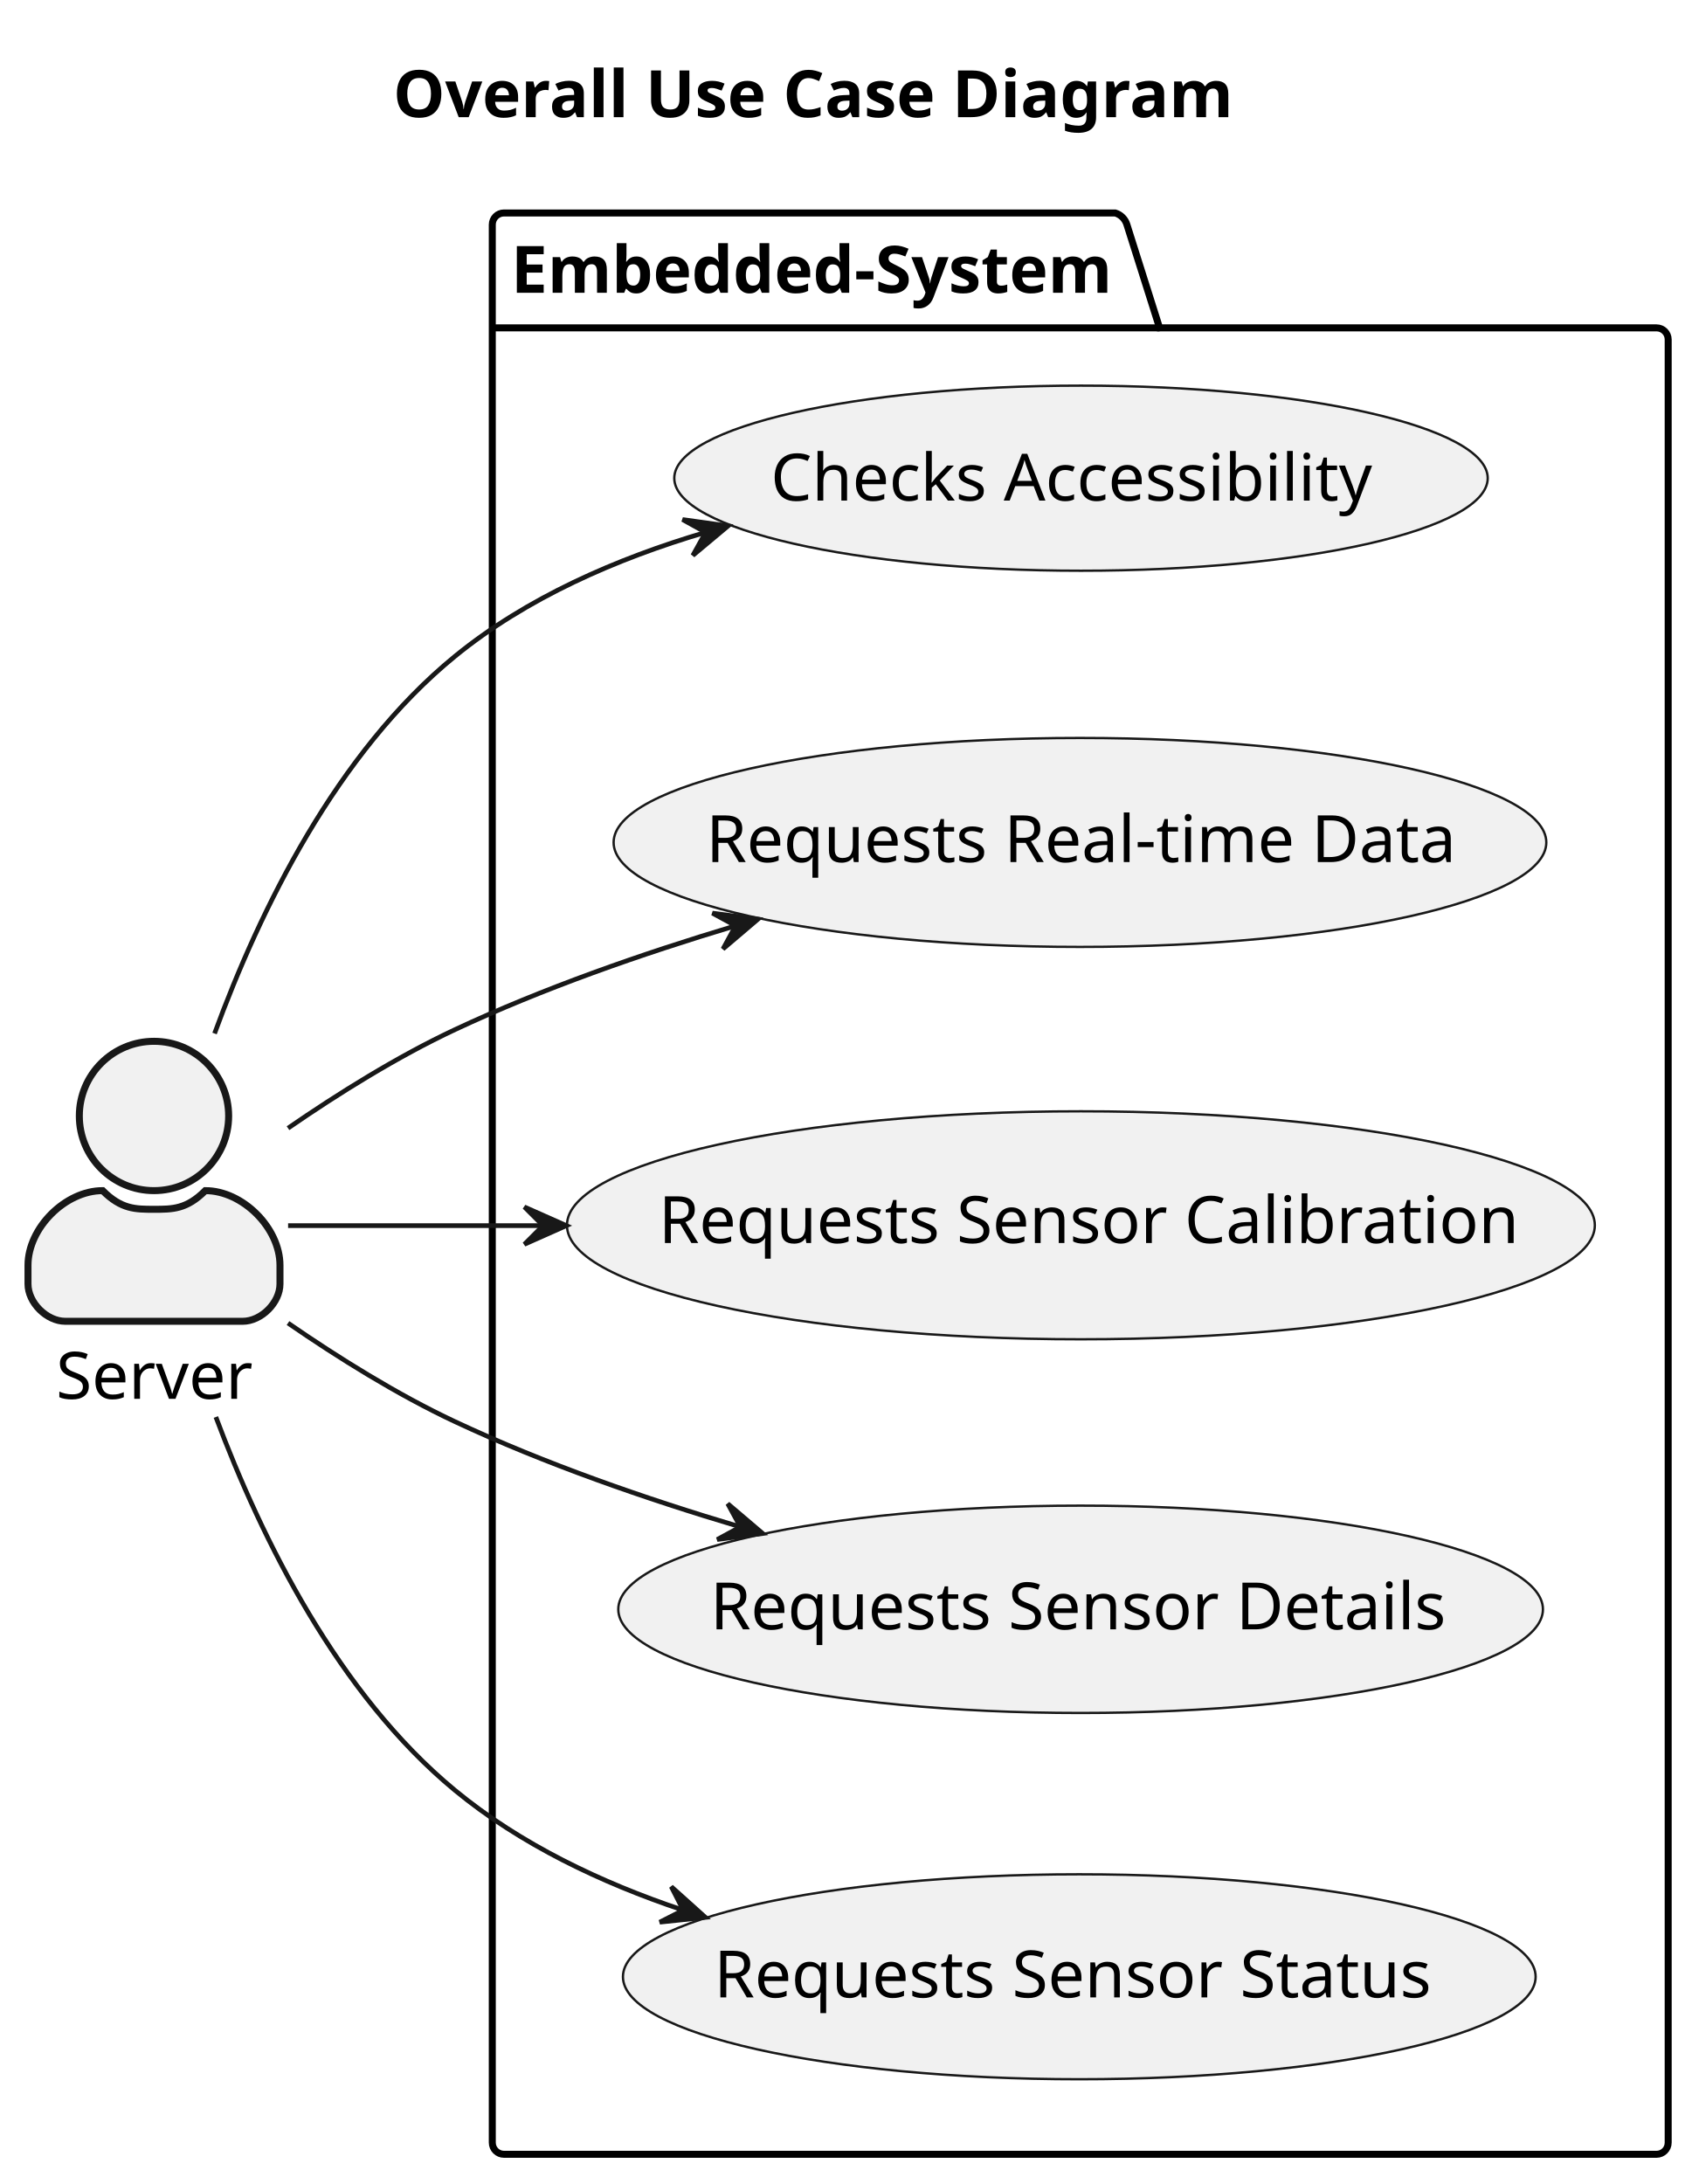
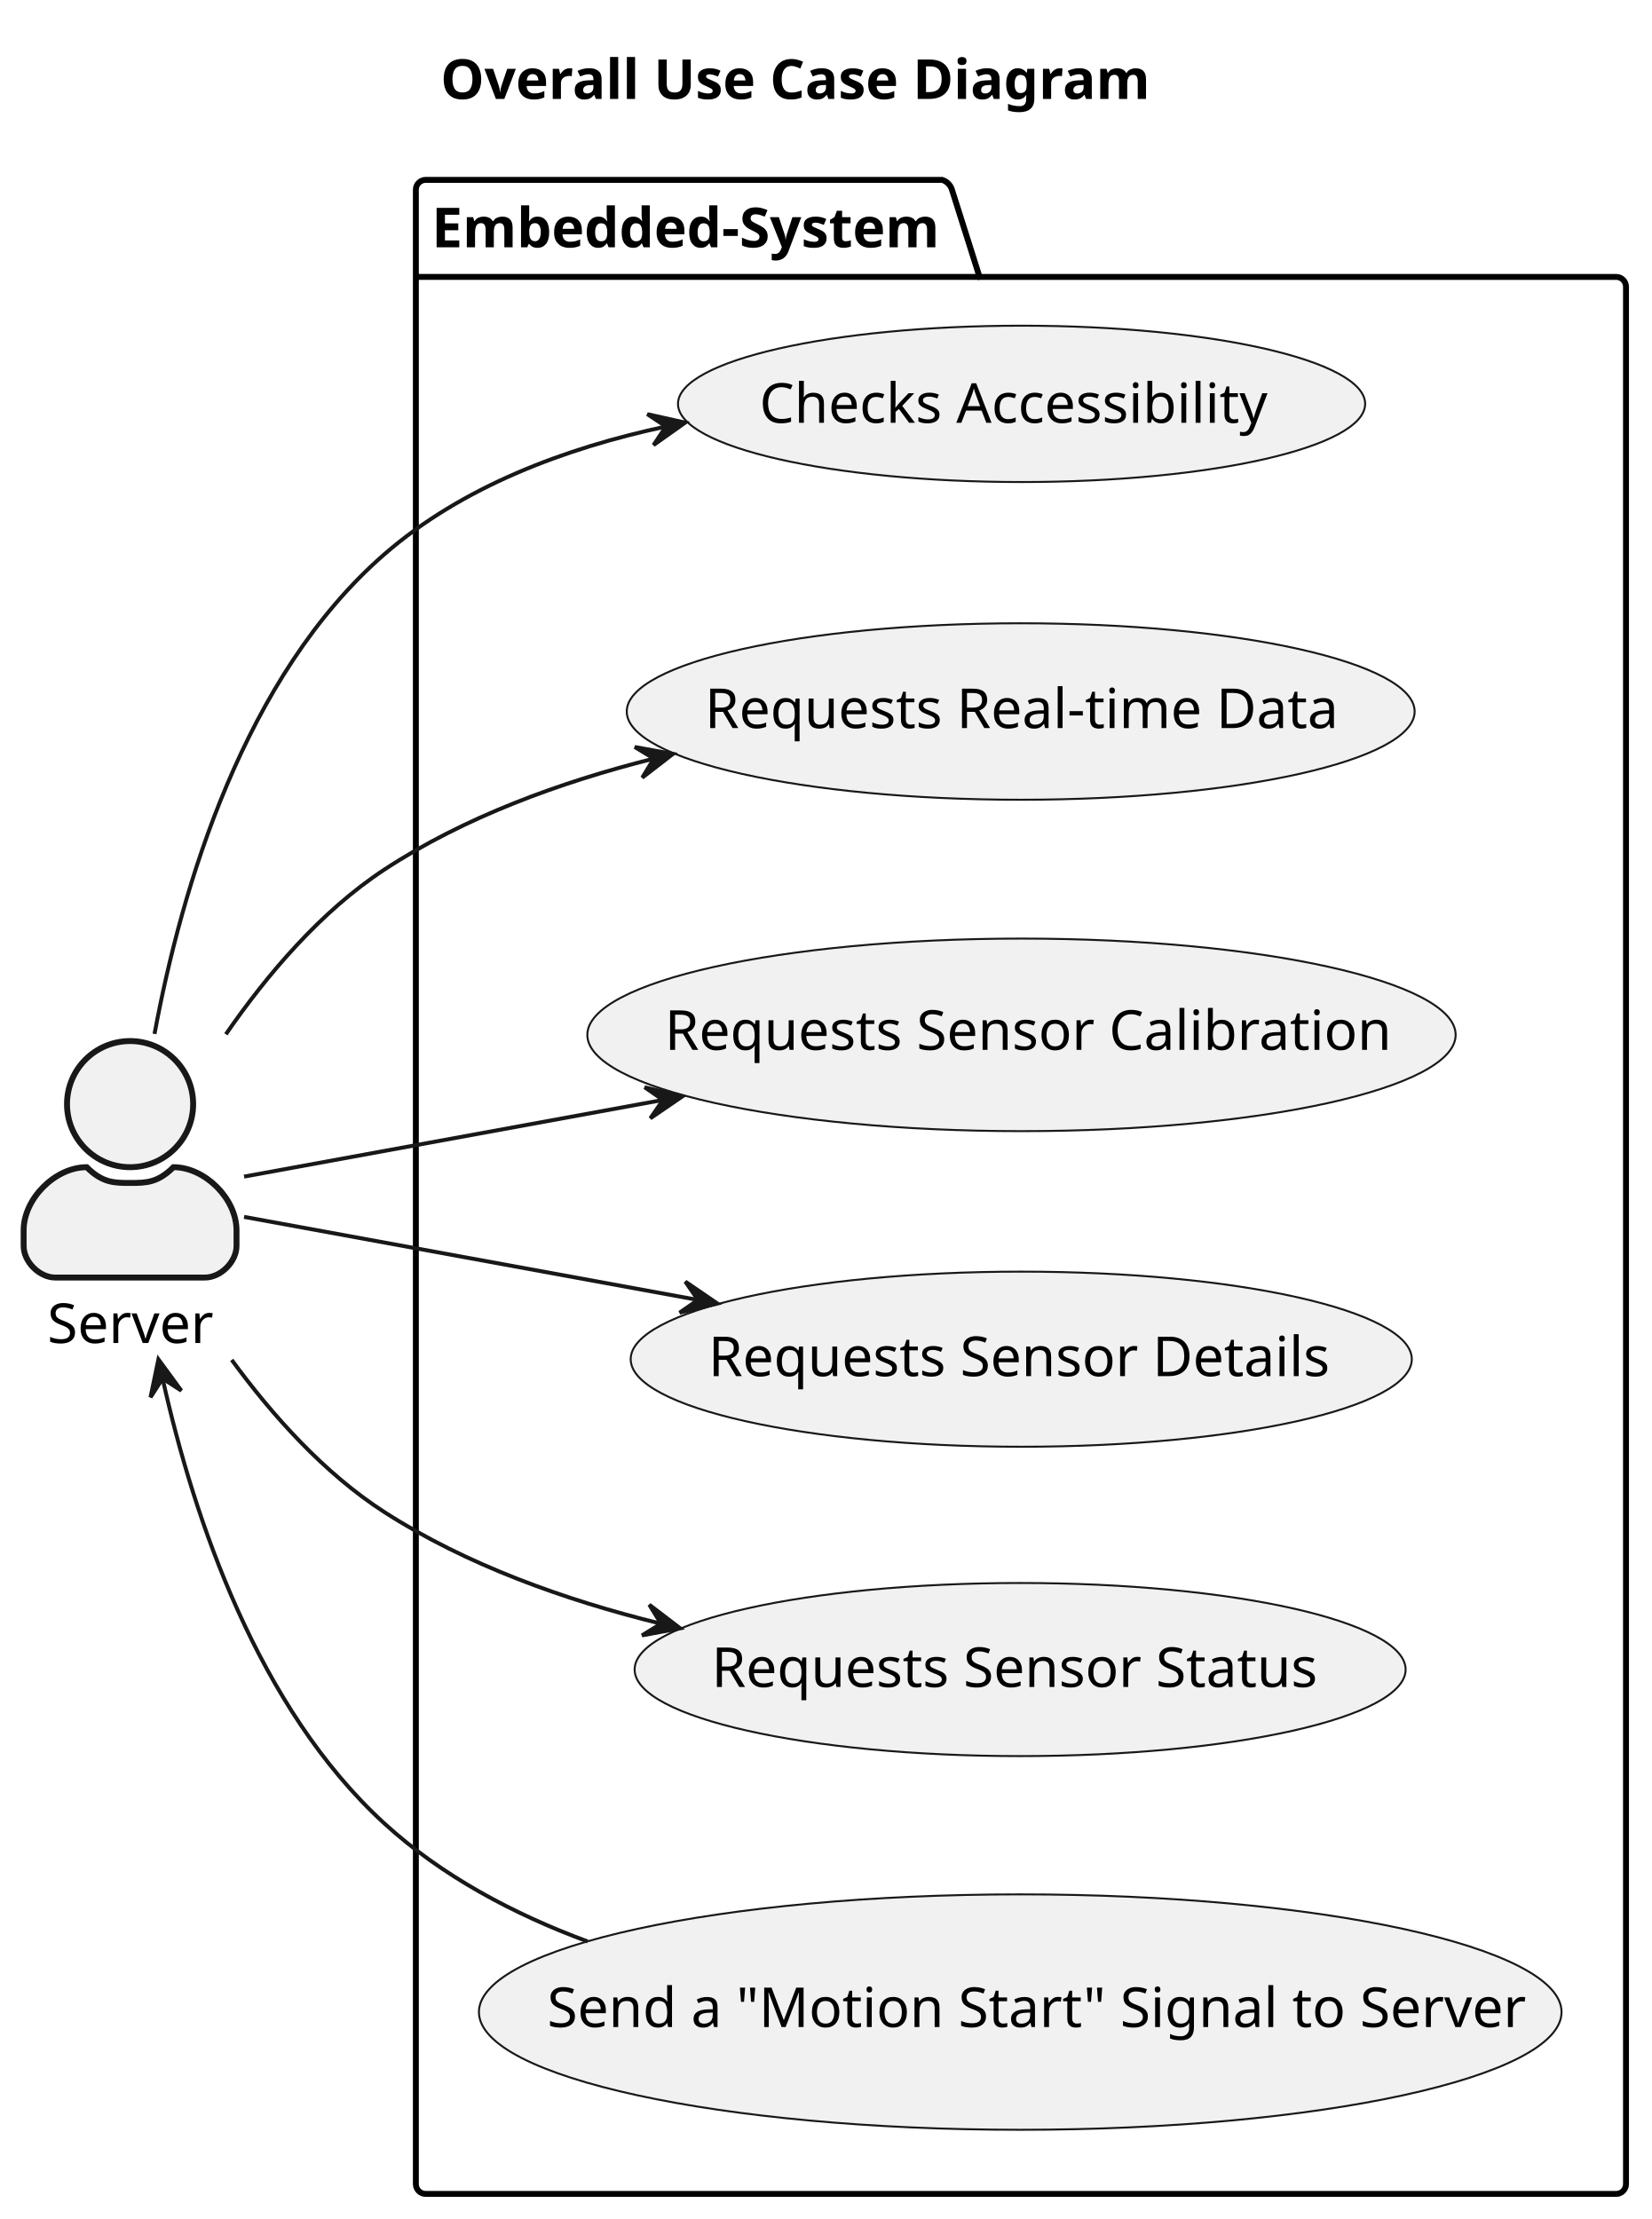
- <svg xmlns="http://www.w3.org/2000/svg" contentStyleType="text/css" height="468px" preserveAspectRatio="none" style="width:364px;height:468px;background:#FFFFFF;" version="1.1" viewBox="0 0 364 468" width="364px" zoomAndPan="magnify">
+ <svg xmlns="http://www.w3.org/2000/svg" contentStyleType="text/css" height="563px" preserveAspectRatio="none" style="width:419px;height:563px;background:#FFFFFF;" version="1.1" viewBox="0 0 419 563" width="419px" zoomAndPan="magnify">
  <defs />
  <g>
-     <text fill="#000000" font-family="sans-serif" font-size="14" font-weight="bold" lengthAdjust="spacing" textLength="182" x="84.25" y="25.107">Overall Use Case Diagram</text>
+     <text fill="#000000" font-family="sans-serif" font-size="14" font-weight="bold" lengthAdjust="spacing" textLength="182" x="111.75" y="25.107">Overall Use Case Diagram</text>
    <g id="cluster_Embedded-System">
-       <path d="M108,45.635 L239,45.635 A3.75,3.75 0 0 1 241.5,48.135 L248.5,70.256 L355,70.256 A2.5,2.5 0 0 1 357.5,72.756 L357.5,459.135 A2.5,2.5 0 0 1 355,461.635 L108,461.635 A2.5,2.5 0 0 1 105.5,459.135 L105.5,48.135 A2.5,2.5 0 0 1 108,45.635 " fill="none" style="stroke:#000000;stroke-width:1.5;" />
+       <path d="M108,45.635 L239,45.635 A3.75,3.75 0 0 1 241.5,48.135 L248.5,70.256 L410,70.256 A2.5,2.5 0 0 1 412.5,72.756 L412.5,554.135 A2.5,2.5 0 0 1 410,556.635 L108,556.635 A2.5,2.5 0 0 1 105.5,554.135 L105.5,48.135 A2.5,2.5 0 0 1 108,45.635 " fill="none" style="stroke:#000000;stroke-width:1.5;" />
      <line style="stroke:#000000;stroke-width:1.5;" x1="105.5" x2="248.5" y1="70.256" y2="70.256" />
      <text fill="#000000" font-family="sans-serif" font-size="14" font-weight="bold" lengthAdjust="spacing" textLength="130" x="109.5" y="62.742">Embedded-System</text>
    </g>
    <g id="elem_CA">
-       <ellipse cx="231.663" cy="102.467" fill="#F1F1F1" rx="87.163" ry="19.833" style="stroke:#181818;stroke-width:0.5;" />
-       <text fill="#000000" font-family="sans-serif" font-size="14" lengthAdjust="spacing" textLength="127" x="165.163" y="107.271">Checks Accessibility</text>
+       <ellipse cx="259.163" cy="102.467" fill="#F1F1F1" rx="87.163" ry="19.833" style="stroke:#181818;stroke-width:0.5;" />
+       <text fill="#000000" font-family="sans-serif" font-size="14" lengthAdjust="spacing" textLength="127" x="192.663" y="107.271">Checks Accessibility</text>
    </g>
    <g id="elem_RRDS">
-       <ellipse cx="231.441" cy="180.523" fill="#F1F1F1" rx="99.941" ry="22.388" style="stroke:#181818;stroke-width:0.5;" />
-       <text fill="#000000" font-family="sans-serif" font-size="14" lengthAdjust="spacing" textLength="158" x="151.318" y="184.73">Requests Real-time Data</text>
+       <ellipse cx="258.941" cy="180.523" fill="#F1F1F1" rx="99.941" ry="22.388" style="stroke:#181818;stroke-width:0.5;" />
+       <text fill="#000000" font-family="sans-serif" font-size="14" lengthAdjust="spacing" textLength="158" x="178.818" y="184.73">Requests Real-time Data</text>
    </g>
    <g id="elem_RSC">
-       <ellipse cx="231.642" cy="262.563" fill="#F1F1F1" rx="110.142" ry="24.428" style="stroke:#181818;stroke-width:0.5;" />
-       <text fill="#000000" font-family="sans-serif" font-size="14" lengthAdjust="spacing" textLength="181" x="141.142" y="266.36">Requests Sensor Calibration</text>
+       <ellipse cx="259.142" cy="262.563" fill="#F1F1F1" rx="110.142" ry="24.428" style="stroke:#181818;stroke-width:0.5;" />
+       <text fill="#000000" font-family="sans-serif" font-size="14" lengthAdjust="spacing" textLength="181" x="168.642" y="266.36">Requests Sensor Calibration</text>
    </g>
    <g id="elem_RSD">
-       <ellipse cx="231.58" cy="344.851" fill="#F1F1F1" rx="99.08" ry="22.216" style="stroke:#181818;stroke-width:0.5;" />
-       <text fill="#000000" font-family="sans-serif" font-size="14" lengthAdjust="spacing" textLength="156" x="152.198" y="349.146">Requests Sensor Details</text>
+       <ellipse cx="259.08" cy="344.851" fill="#F1F1F1" rx="99.08" ry="22.216" style="stroke:#181818;stroke-width:0.5;" />
+       <text fill="#000000" font-family="sans-serif" font-size="14" lengthAdjust="spacing" textLength="156" x="179.698" y="349.146">Requests Sensor Details</text>
    </g>
    <g id="elem_RSS">
-       <ellipse cx="231.297" cy="423.594" fill="#F1F1F1" rx="97.797" ry="21.959" style="stroke:#181818;stroke-width:0.5;" />
-       <text fill="#000000" font-family="sans-serif" font-size="14" lengthAdjust="spacing" textLength="153" x="153.019" y="428.021">Requests Sensor Status</text>
+       <ellipse cx="258.797" cy="423.594" fill="#F1F1F1" rx="97.797" ry="21.959" style="stroke:#181818;stroke-width:0.5;" />
+       <text fill="#000000" font-family="sans-serif" font-size="14" lengthAdjust="spacing" textLength="153" x="180.519" y="428.021">Requests Sensor Status</text>
+     </g>
+     <g id="elem_MS">
+       <ellipse cx="258.825" cy="510.5" fill="#F1F1F1" rx="137.325" ry="29.865" style="stroke:#181818;stroke-width:0.5;" />
+       <text fill="#000000" font-family="sans-serif" font-size="14" lengthAdjust="spacing" textLength="240" x="138.825" y="514.297">Send a "Motion Start" Signal to Server</text>
    </g>
    <g id="elem_Server">
-       <ellipse cx="33" cy="239.135" fill="#F1F1F1" rx="16" ry="16" style="stroke:#181818;stroke-width:1.5;" />
-       <path d="M33,259.135 C37,259.135 40,259.135 44,255.135 C52,255.135 60,263.135 60,271.135 L60,275.135 C60,279.135 56,283.135 52,283.135 L14,283.135 C10,283.135 6,279.135 6,275.135 L6,271.135 C6,263.135 14,255.135 22,255.135 C26,259.135 29,259.135 33,259.135 " fill="#F1F1F1" style="stroke:#181818;stroke-width:1.5;" />
-       <text fill="#000000" font-family="sans-serif" font-size="14" lengthAdjust="spacing" textLength="42" x="12" y="299.742">Server</text>
+       <ellipse cx="33" cy="280.135" fill="#F1F1F1" rx="16" ry="16" style="stroke:#181818;stroke-width:1.5;" />
+       <path d="M33,300.135 C37,300.135 40,300.135 44,296.135 C52,296.135 60,304.135 60,312.135 L60,316.135 C60,320.135 56,324.135 52,324.135 L14,324.135 C10,324.135 6,320.135 6,316.135 L6,312.135 C6,304.135 14,296.135 22,296.135 C26,300.135 29,300.135 33,300.135 " fill="#F1F1F1" style="stroke:#181818;stroke-width:1.5;" />
+       <text fill="#000000" font-family="sans-serif" font-size="14" lengthAdjust="spacing" textLength="42" x="12" y="340.742">Server</text>
    </g>
    <g id="link_Server_CA">
-       <path d="M45.98,221.465 C55.75,194.805 72.16,161.325 97.5,140.635 C112.85,128.105 132.12,119.705 151.19,114.075 " fill="none" id="Server-to-CA" style="stroke:#181818;stroke-width:1.0;" />
-       <polygon fill="#181818" points="156.03,112.705,146.277,111.331,151.222,114.078,148.475,119.023,156.03,112.705" style="stroke:#181818;stroke-width:1.0;" />
+       <path d="M39.2,262.325 C46.09,225.115 61.87,171.625 97.5,140.635 C117.25,123.455 143.36,113.705 168.76,108.255 " fill="none" id="Server-to-CA" style="stroke:#181818;stroke-width:1.0;" />
+       <polygon fill="#181818" points="173.83,107.225,164.218,105.078,168.928,108.211,165.796,112.921,173.83,107.225" style="stroke:#181818;stroke-width:1.0;" />
    </g>
    <g id="link_Server_RRDS">
-       <path d="M61.72,241.755 C72.49,234.335 85.17,226.415 97.5,220.635 C116.32,211.815 137.54,204.405 157.42,198.445 " fill="none" id="Server-to-RRDS" style="stroke:#181818;stroke-width:1.0;" />
-       <polygon fill="#181818" points="162.44,196.965,152.676,195.672,157.644,198.378,154.938,203.345,162.44,196.965" style="stroke:#181818;stroke-width:1.0;" />
+       <path d="M57.3,262.415 C67.77,247.235 81.42,231.195 97.5,220.635 C117.78,207.315 142.16,198.435 165.72,192.505 " fill="none" id="Server-to-RRDS" style="stroke:#181818;stroke-width:1.0;" />
+       <polygon fill="#181818" points="170.73,191.285,161.038,189.533,165.873,192.47,162.935,197.305,170.73,191.285" style="stroke:#181818;stroke-width:1.0;" />
    </g>
    <g id="link_Server_RSC">
-       <path d="M61.74,262.635 C76.56,262.635 95.91,262.635 116.2,262.635 " fill="none" id="Server-to-RSC" style="stroke:#181818;stroke-width:1.0;" />
-       <polygon fill="#181818" points="121.38,262.635,112.38,258.635,116.38,262.635,112.38,266.635,121.38,262.635" style="stroke:#181818;stroke-width:1.0;" />
+       <path d="M61.92,298.525 C88.52,293.655 130.03,286.055 168.02,279.105 " fill="none" id="Server-to-RSC" style="stroke:#181818;stroke-width:1.0;" />
+       <polygon fill="#181818" points="173.12,278.175,163.547,275.861,168.202,279.075,164.988,283.731,173.12,278.175" style="stroke:#181818;stroke-width:1.0;" />
    </g>
    <g id="link_Server_RSD">
-       <path d="M61.72,283.515 C72.49,290.935 85.17,298.855 97.5,304.635 C116.7,313.635 138.41,321.175 158.63,327.185 " fill="none" id="Server-to-RSD" style="stroke:#181818;stroke-width:1.0;" />
-       <polygon fill="#181818" points="163.46,328.605,155.958,322.224,158.664,327.192,153.696,329.898,163.46,328.605" style="stroke:#181818;stroke-width:1.0;" />
+       <path d="M61.92,308.745 C90.54,313.985 136.42,322.385 176.61,329.735 " fill="none" id="Server-to-RSD" style="stroke:#181818;stroke-width:1.0;" />
+       <polygon fill="#181818" points="181.99,330.725,173.858,325.169,177.072,329.824,172.417,333.038,181.99,330.725" style="stroke:#181818;stroke-width:1.0;" />
    </g>
    <g id="link_Server_RSS">
-       <path d="M46.26,303.645 C56.13,329.995 72.52,363.025 97.5,383.635 C111.53,395.205 128.83,403.435 146.26,409.275 " fill="none" id="Server-to-RSS" style="stroke:#181818;stroke-width:1.0;" />
-       <polygon fill="#181818" points="151.18,410.865,143.853,404.283,146.424,409.322,141.385,411.893,151.18,410.865" style="stroke:#181818;stroke-width:1.0;" />
+       <path d="M58.78,345.025 C69.12,359.155 82.29,373.845 97.5,383.635 C118.35,397.065 143.4,405.975 167.44,411.905 " fill="none" id="Server-to-RSS" style="stroke:#181818;stroke-width:1.0;" />
+       <polygon fill="#181818" points="172.55,413.125,164.722,407.148,167.686,411.966,162.868,414.93,172.55,413.125" style="stroke:#181818;stroke-width:1.0;" />
+     </g>
+     <g id="link_Server_MS">
+       <path d="M41.31,350.035 C49.26,385.555 65.41,433.285 97.5,462.635 C112.1,475.985 130.26,485.625 149.07,492.585 " fill="none" id="Server-backto-MS" style="stroke:#181818;stroke-width:1.0;" />
+       <polygon fill="#181818" points="40.19,344.885,38.184,354.527,41.247,349.772,46.003,352.835,40.19,344.885" style="stroke:#181818;stroke-width:1.0;" />
    </g>
  </g>
</svg>
